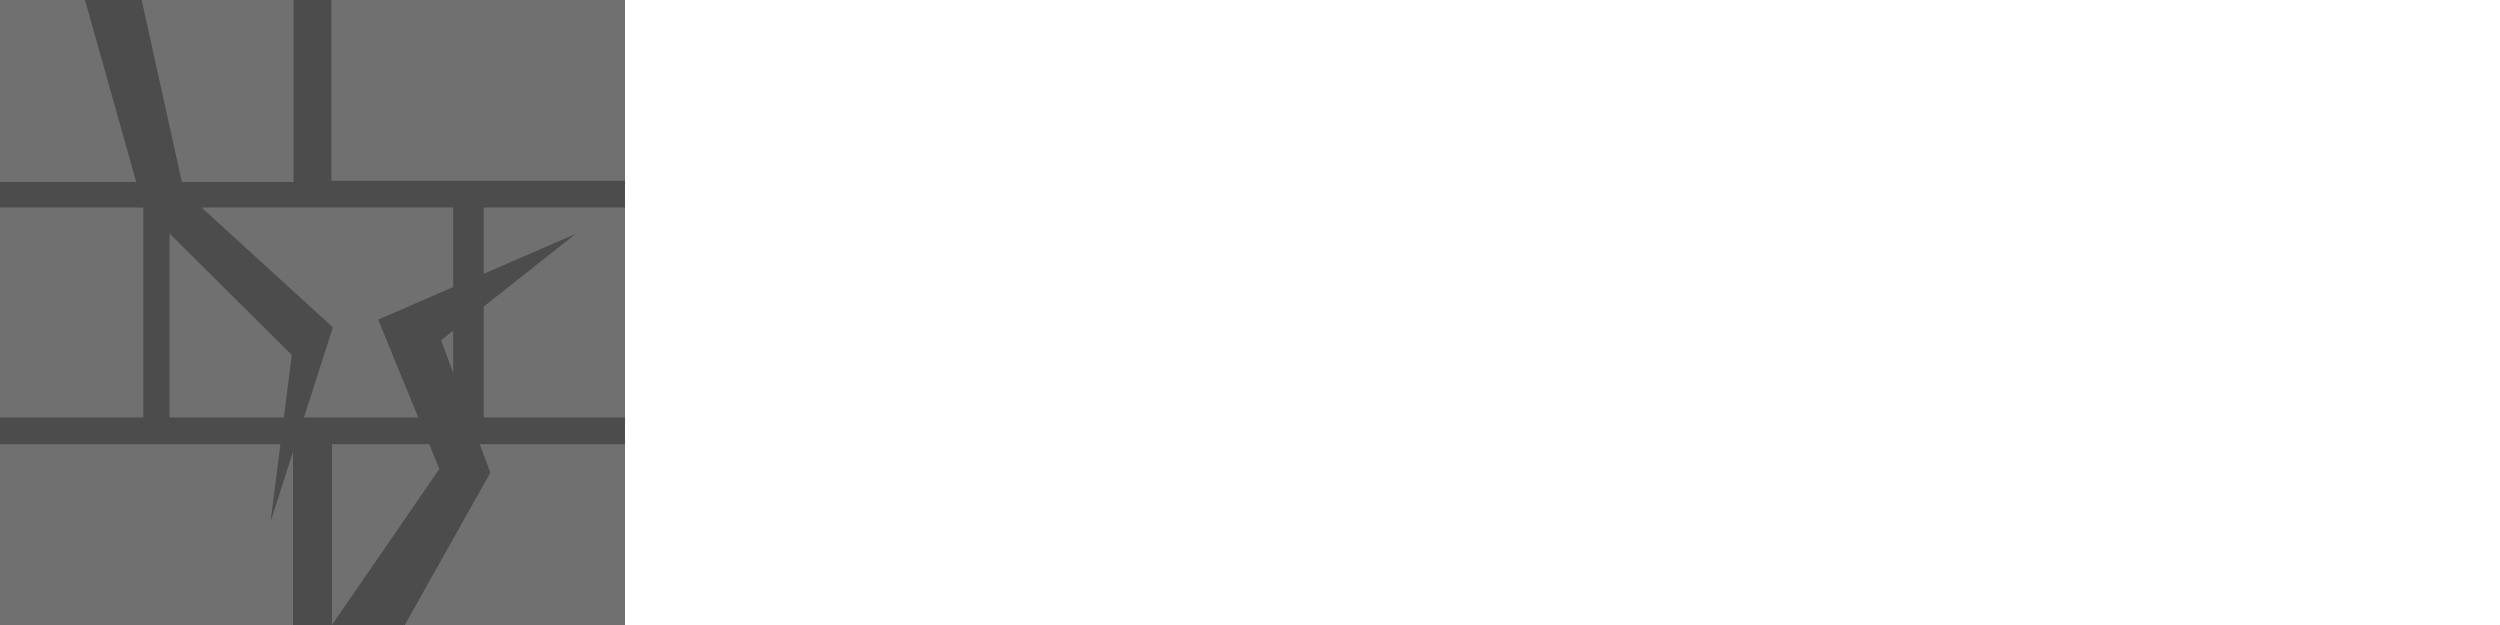
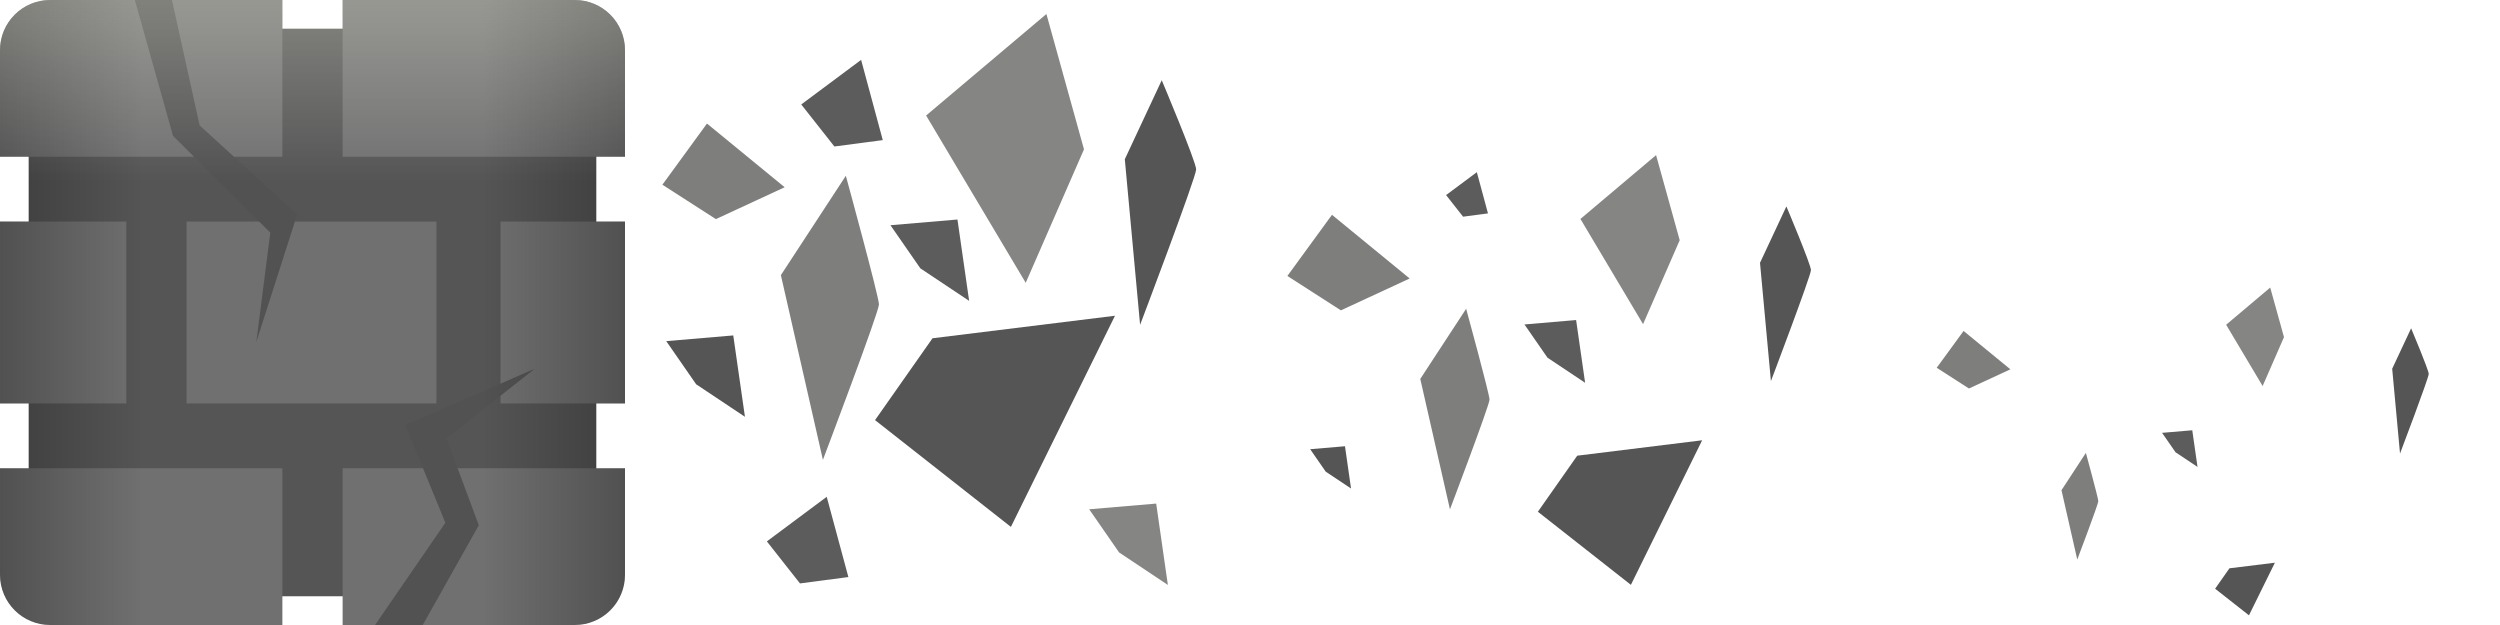
- <svg xmlns="http://www.w3.org/2000/svg" width="128mm" height="32mm" viewBox="0 0 128 32" version="1.1" id="svg1">
-   <defs id="defs1" />
+ <svg xmlns="http://www.w3.org/2000/svg" xmlns:xlink="http://www.w3.org/1999/xlink" width="128mm" height="32mm" viewBox="0 0 128 32" version="1.1" id="svg1" xml:space="preserve">
+   <defs id="defs1">
+     <linearGradient id="linearGradient6">
+       <stop style="stop-color:#ffffec;stop-opacity:0.276;" offset="0" id="stop6" />
+       <stop style="stop-color:#ffffff;stop-opacity:0;" offset="1" id="stop7" />
+     </linearGradient>
+     <linearGradient id="linearGradient4">
+       <stop style="stop-color:#000000;stop-opacity:0.279;" offset="0" id="stop4" />
+       <stop style="stop-color:#000000;stop-opacity:0;" offset="1" id="stop5" />
+     </linearGradient>
+     <linearGradient xlink:href="#linearGradient6" id="linearGradient7" x1="16" y1="0" x2="16" y2="9.258" gradientUnits="userSpaceOnUse" gradientTransform="matrix(1.375751,0,0,1,-6.011934,0)" />
+     <linearGradient xlink:href="#linearGradient4" id="linearGradient13" gradientUnits="userSpaceOnUse" gradientTransform="matrix(1,0,0,1.378805,31.9996,-6.0609)" x1="0" y1="16" x2="-7.342" y2="16" />
+     <linearGradient xlink:href="#linearGradient4" id="linearGradient18" gradientUnits="userSpaceOnUse" gradientTransform="matrix(-1,0,0,1.378805,0,-6.0609)" x1="0" y1="16" x2="-7.342" y2="16" />
+   </defs>
  <g id="layer1">
-     <rect style="fill:#4c4c4c;fill-opacity:1;stroke-width:3;stroke-linecap:round;stroke-linejoin:round;paint-order:markers stroke fill" id="rect17" width="32" height="32" x="-0" y="0" />
-     <rect style="fill:#707070;fill-opacity:1;stroke-width:4.685;stroke-linecap:round;stroke-linejoin:round;paint-order:markers stroke fill" id="rect5" width="14.52" height="10.747" x="8.681" y="10.626" />
-     <rect style="fill:#707070;fill-opacity:1;stroke-width:3.408;stroke-linecap:round;stroke-linejoin:round;paint-order:markers stroke fill" id="rect7" width="7.342" height="10.747" x="-3.3862304e-07" y="10.626" />
-     <rect style="fill:#707070;fill-opacity:1;stroke-width:3.306;stroke-linecap:round;stroke-linejoin:round;paint-order:markers stroke fill" id="rect11" width="7.23" height="10.747" x="24.77" y="10.626" />
-     <rect style="fill:#707070;fill-opacity:1;stroke-width:3.623;stroke-linecap:round;stroke-linejoin:round;paint-order:markers stroke fill" id="rect13" width="15.03" height="9.316" x="-0" y="0" />
-     <rect style="fill:#707070;fill-opacity:1;stroke-width:3.612;stroke-linecap:round;stroke-linejoin:round;paint-order:markers stroke fill" id="rect14" width="15.031" height="9.258" x="16.969" y="0" />
-     <rect style="fill:#707070;fill-opacity:1;stroke-width:3.609;stroke-linecap:round;stroke-linejoin:round;paint-order:markers stroke fill" id="rect15" width="15.004" height="9.259" x="-0" y="22.741" />
-     <rect style="fill:#707070;fill-opacity:1;stroke-width:3.609;stroke-linecap:round;stroke-linejoin:round;paint-order:markers stroke fill" id="rect16" width="15.004" height="9.259" x="16.996" y="22.741" />
-     <path style="display:inline;fill:#4c4c4c;fill-opacity:1;stroke:none;stroke-width:0.406px;stroke-linecap:butt;stroke-linejoin:miter;stroke-opacity:1" d="m 16.996,32 5.498,-7.99 -3.133,-7.645 10.109,-4.388 -6.885,5.442 2.521,6.784 -4.382,7.797 z" id="path56" />
-     <path style="display:inline;fill:#4c4c4c;fill-opacity:1;stroke:none;stroke-width:0.519px;stroke-linecap:butt;stroke-linejoin:miter;stroke-opacity:1" d="M 7.254,0 9.418,9.801 17.042,16.759 13.85,26.725 14.941,18.178 7.342,10.626 4.354,0 Z" id="path55" />
+     <g id="g26">
+       <rect style="display:inline;fill:#555555;fill-opacity:1;stroke-width:2.724;stroke-linecap:round;stroke-linejoin:round;paint-order:markers stroke fill" id="rect17" width="29.059" height="29.059" x="1.47" y="1.47" ry="2.339" />
+       <rect style="display:inline;fill:#707070;fill-opacity:1;stroke-width:4.093;stroke-linecap:round;stroke-linejoin:round;paint-order:markers stroke fill" id="rect5" width="12.793" height="9.314" x="9.552" y="11.343" />
+       <rect style="display:inline;fill:#707070;fill-opacity:1;stroke-width:2.978;stroke-linecap:round;stroke-linejoin:round;paint-order:markers stroke fill" id="rect7" width="6.469" height="9.314" x="0" y="11.343" />
+       <rect style="display:inline;fill:#707070;fill-opacity:1;stroke-width:2.889;stroke-linecap:round;stroke-linejoin:round;paint-order:markers stroke fill" id="rect11" width="6.37" height="9.314" x="25.63" y="11.343" />
+       <path id="rect13" style="display:inline;fill:#707070;fill-opacity:1;stroke-width:3.646;stroke-linecap:round;stroke-linejoin:round;paint-order:markers stroke fill" d="M 17.542 0 L 17.542 8.024 L 32 8.024 L 32 2.576 C 32 1.149 30.851 0 29.424 0 L 17.542 0 z " />
+       <path id="rect14" style="display:inline;fill:#707070;fill-opacity:1;stroke-width:3.646;stroke-linecap:round;stroke-linejoin:round;paint-order:markers stroke fill" d="M 2.576 0 C 1.149 0 0 1.149 0 2.576 L 0 8.024 L 14.458 8.024 L 14.458 0 L 2.576 0 z " />
+       <path id="rect15" style="display:inline;fill:#707070;fill-opacity:1;stroke-width:3.646;stroke-linecap:round;stroke-linejoin:round;paint-order:markers stroke fill" d="M 0 23.976 L 0 29.424 C 1.2533172e-15 30.851 1.149 32 2.576 32 L 14.458 32 L 14.458 23.976 L 0 23.976 z " />
+       <path id="rect16" style="display:inline;fill:#707070;fill-opacity:1;stroke-width:3.646;stroke-linecap:round;stroke-linejoin:round;paint-order:markers stroke fill" d="M 17.542 23.976 L 17.542 32 L 29.424 32 C 30.851 32 32 30.851 32 29.424 L 32 23.976 L 17.542 23.976 z " />
+       <path style="display:inline;fill:#525252;fill-opacity:1;stroke:none;stroke-width:0.266px;stroke-linecap:butt;stroke-linejoin:miter;stroke-opacity:1" d="m 19.202,32 3.601,-5.234 -2.053,-5.008 6.623,-2.875 -4.51,3.565 1.652,4.444 -2.871,5.108 z" id="path56" />
+       <path style="display:inline;fill:#525252;fill-opacity:1;stroke:none;stroke-width:0.34px;stroke-linecap:butt;stroke-linejoin:miter;stroke-opacity:1" d="m 8.803,0 1.418,6.421 4.994,4.559 -2.091,6.529 0.715,-5.599 L 8.861,6.961 6.904,0 Z" id="path55" />
+       <path id="path26" style="display:none;fill:#2ce8f4;fill-opacity:1;stroke-width:2.724;stroke-linecap:round;stroke-linejoin:round;paint-order:markers stroke fill" d="M 2.576,0 C 1.149,0 0,1.149 0,2.576 V 8.024 H 1.47 V 11.343 H 0 v 9.314 h 1.47 v 3.319 H 0 v 5.448 c 0,1.427 1.149,2.576 2.576,2.576 H 14.458 v -1.471 h 3.084 v 1.471 h 11.882 c 1.427,0 2.576,-1.149 2.576,-2.576 v -5.448 h -1.47 v -3.319 h 1.47 v -9.314 H 30.529 V 8.024 h 1.47 V 2.576 C 32,1.149 30.851,0 29.424,0 H 17.542 V 1.47 H 14.458 V 0 Z" />
+       <path id="use6" style="display:inline;fill:url(#linearGradient13);fill-opacity:1;stroke-width:3.063;stroke-linecap:round;stroke-linejoin:round;paint-order:markers stroke fill" d="M 24.658 0 L 24.658 32 L 29.424 32 C 29.513 32 29.601 31.995 29.688 31.987 C 30.99 31.855 32 30.762 32 29.424 L 32 23.976 L 30.529 23.976 L 30.529 20.657 L 32 20.657 L 32 11.343 L 30.529 11.343 L 30.529 8.024 L 32 8.024 L 32 2.576 C 32 1.149 30.851 0 29.424 0 L 24.658 0 z " />
+       <path id="path18" style="display:inline;fill:url(#linearGradient18);fill-opacity:1;stroke-width:3.063;stroke-linecap:round;stroke-linejoin:round;paint-order:markers stroke fill" d="M 2.576 0 C 1.149 0 0 1.149 0 2.576 L 0 8.024 L 1.47 8.024 L 1.47 11.343 L 0 11.343 L 0 20.657 L 1.47 20.657 L 1.47 23.976 L 0 23.976 L 0 29.424 C 0 30.851 1.149 32 2.576 32 L 7.342 32 L 7.342 0 L 2.576 0 z " />
+       <path id="rect6" style="display:inline;fill:url(#linearGradient7);fill-opacity:1;stroke-width:3.519;stroke-linecap:round;stroke-linejoin:round;paint-order:markers stroke fill" d="M 2.576 0 C 1.149 0 0 1.149 0 2.576 L 0 8.024 L 1.47 8.024 L 1.47 9.258 L 30.529 9.258 L 30.529 8.024 L 32 8.024 L 32 2.576 C 32 1.149 30.851 0 29.424 0 L 17.542 0 L 17.542 1.47 L 14.458 1.47 L 14.458 0 L 2.576 0 z " />
+     </g>
+     <g id="g160">
+       <path style="fill:#858583;fill-opacity:1;stroke:none;stroke-width:0.39px;stroke-linecap:butt;stroke-linejoin:miter;stroke-opacity:1" d="m 53.576,0.717 -6.159,5.197 5.1,8.565 2.983,-6.833 z" id="path121" />
+       <path style="fill:#7e7e7d;fill-opacity:1;stroke:none;stroke-width:0.265px;stroke-linecap:butt;stroke-linejoin:miter;stroke-opacity:1" d="m 43.307,9 -3.326,5.087 2.152,9.457 c 0,0 2.87,-7.566 2.87,-7.957 0,-0.391 -1.696,-6.587 -1.696,-6.587 z" id="path122" />
+       <path style="fill:#5c5c5c;fill-opacity:1;stroke:none;stroke-width:0.265px;stroke-linecap:butt;stroke-linejoin:miter;stroke-opacity:1" d="m 45.591,11.531 1.532,2.21 2.497,1.664 -0.598,-4.166 z" id="path123" />
+       <path style="fill:#7e7e7d;fill-opacity:1;stroke:none;stroke-width:0.265px;stroke-linecap:butt;stroke-linejoin:miter;stroke-opacity:1" d="m 36.197,6.326 -2.283,3.131 2.739,1.761 3.522,-1.631 z" id="path124" />
+       <path style="fill:#5c5c5c;fill-opacity:1;stroke:none;stroke-width:0.265px;stroke-linecap:butt;stroke-linejoin:miter;stroke-opacity:1" d="m 44.089,3.065 -3.065,2.283 1.696,2.152 2.478,-0.326 z" id="path125" />
+       <path style="fill:#555555;fill-opacity:1;stroke:none;stroke-width:0.39px;stroke-linecap:butt;stroke-linejoin:miter;stroke-opacity:1" d="M 44.802,21.51 51.758,26.977 57.087,16.166 47.745,17.319 Z" id="path126" />
+       <path style="fill:#555555;fill-opacity:1;stroke:none;stroke-width:0.265px;stroke-linecap:butt;stroke-linejoin:miter;stroke-opacity:1" d="m 34.112,17.466 1.532,2.21 2.497,1.664 -0.598,-4.166 z" id="path127" />
+       <path style="fill:#5c5c5c;fill-opacity:1;stroke:none;stroke-width:0.265px;stroke-linecap:butt;stroke-linejoin:miter;stroke-opacity:1" d="m 42.328,25.436 -3.065,2.283 1.696,2.152 2.478,-0.326 z" id="path128" />
+       <path style="fill:#858583;fill-opacity:1;stroke:none;stroke-width:0.265px;stroke-linecap:butt;stroke-linejoin:miter;stroke-opacity:1" d="m 55.766,26.075 1.532,2.21 2.497,1.664 -0.598,-4.166 z" id="path129" />
+       <path style="fill:#555555;fill-opacity:1;stroke:none;stroke-width:0.265px;stroke-linecap:butt;stroke-linejoin:miter;stroke-opacity:1" d="m 59.481,4.109 -1.891,4.044 0.783,8.479 c 0,0 2.87,-7.566 2.87,-7.957 0,-0.391 -1.761,-4.565 -1.761,-4.565 z" id="path130" />
+     </g>
+     <g id="g159">
+       <path style="fill:#858583;fill-opacity:1;stroke:none;stroke-width:0.246px;stroke-linecap:butt;stroke-linejoin:miter;stroke-opacity:1" d="m 84.791,7.942 -3.873,3.268 3.207,5.386 1.876,-4.297 z" id="path141" />
+       <path style="fill:#7e7e7d;fill-opacity:1;stroke:none;stroke-width:0.187px;stroke-linecap:butt;stroke-linejoin:miter;stroke-opacity:1" d="m 75.067,15.809 -2.349,3.592 1.52,6.678 c 0,0 2.026,-5.342 2.026,-5.619 0,-0.276 -1.197,-4.652 -1.197,-4.652 z" id="path142" />
+       <path style="fill:#5c5c5c;fill-opacity:1;stroke:none;stroke-width:0.204px;stroke-linecap:butt;stroke-linejoin:miter;stroke-opacity:1" d="m 78.052,16.612 1.181,1.704 1.925,1.283 -0.461,-3.213 z" id="path143" />
+       <path style="fill:#7e7e7d;fill-opacity:1;stroke:none;stroke-width:0.265px;stroke-linecap:butt;stroke-linejoin:miter;stroke-opacity:1" d="m 68.197,10.998 -2.283,3.131 2.739,1.761 3.522,-1.631 z" id="path144" />
+       <path style="fill:#5c5c5c;fill-opacity:1;stroke:none;stroke-width:0.136px;stroke-linecap:butt;stroke-linejoin:miter;stroke-opacity:1" d="m 75.614,8.815 -1.575,1.173 0.871,1.106 1.274,-0.168 z" id="path145" />
+       <path style="fill:#555555;fill-opacity:1;stroke:none;stroke-width:0.267px;stroke-linecap:butt;stroke-linejoin:miter;stroke-opacity:1" d="m 78.739,26.201 4.763,3.743 3.648,-7.402 -6.396,0.789 z" id="path146" />
+       <path style="fill:#555555;fill-opacity:1;stroke:none;stroke-width:0.137px;stroke-linecap:butt;stroke-linejoin:miter;stroke-opacity:1" d="m 67.081,22.999 0.795,1.148 1.297,0.864 -0.31,-2.163 z" id="path147" />
+       <path style="fill:#555555;fill-opacity:1;stroke:none;stroke-width:0.189px;stroke-linecap:butt;stroke-linejoin:miter;stroke-opacity:1" d="m 91.463,10.569 -1.351,2.888 0.559,6.056 c 0,0 2.05,-5.404 2.05,-5.684 0,-0.28 -1.258,-3.261 -1.258,-3.261 z" id="path150" />
+     </g>
+     <g id="g158">
+       <path style="fill:#858583;fill-opacity:1;stroke:none;stroke-width:0.143px;stroke-linecap:butt;stroke-linejoin:miter;stroke-opacity:1" d="m 116.235,14.723 -2.257,1.904 1.869,3.138 1.093,-2.504 z" id="path151" />
+       <path style="fill:#7e7e7d;fill-opacity:1;stroke:none;stroke-width:0.099px;stroke-linecap:butt;stroke-linejoin:miter;stroke-opacity:1" d="m 106.797,23.188 -1.249,1.91 0.808,3.551 c 0,0 1.078,-2.841 1.078,-2.988 0,-0.147 -0.637,-2.474 -0.637,-2.474 z" id="path152" />
+       <path style="fill:#5c5c5c;fill-opacity:1;stroke:none;stroke-width:0.119px;stroke-linecap:butt;stroke-linejoin:miter;stroke-opacity:1" d="m 110.698,22.161 0.69,0.996 1.125,0.75 -0.269,-1.877 z" id="path153" />
+       <path style="fill:#7e7e7d;fill-opacity:1;stroke:none;stroke-width:0.159px;stroke-linecap:butt;stroke-linejoin:miter;stroke-opacity:1" d="m 100.535,16.945 -1.375,1.885 1.65,1.061 2.121,-0.982 z" id="path154" />
+       <path style="fill:#555555;fill-opacity:1;stroke:none;stroke-width:0.097px;stroke-linecap:butt;stroke-linejoin:miter;stroke-opacity:1" d="m 113.414,30.142 1.733,1.362 1.328,-2.694 -2.328,0.287 z" id="path156" />
+       <path style="fill:#555555;fill-opacity:1;stroke:none;stroke-width:0.136px;stroke-linecap:butt;stroke-linejoin:miter;stroke-opacity:1" d="m 123.449,16.809 -0.969,2.071 0.401,4.343 c 0,0 1.47,-3.876 1.47,-4.076 0,-0.2 -0.902,-2.339 -0.902,-2.339 z" id="path158" />
+     </g>
  </g>
</svg>
